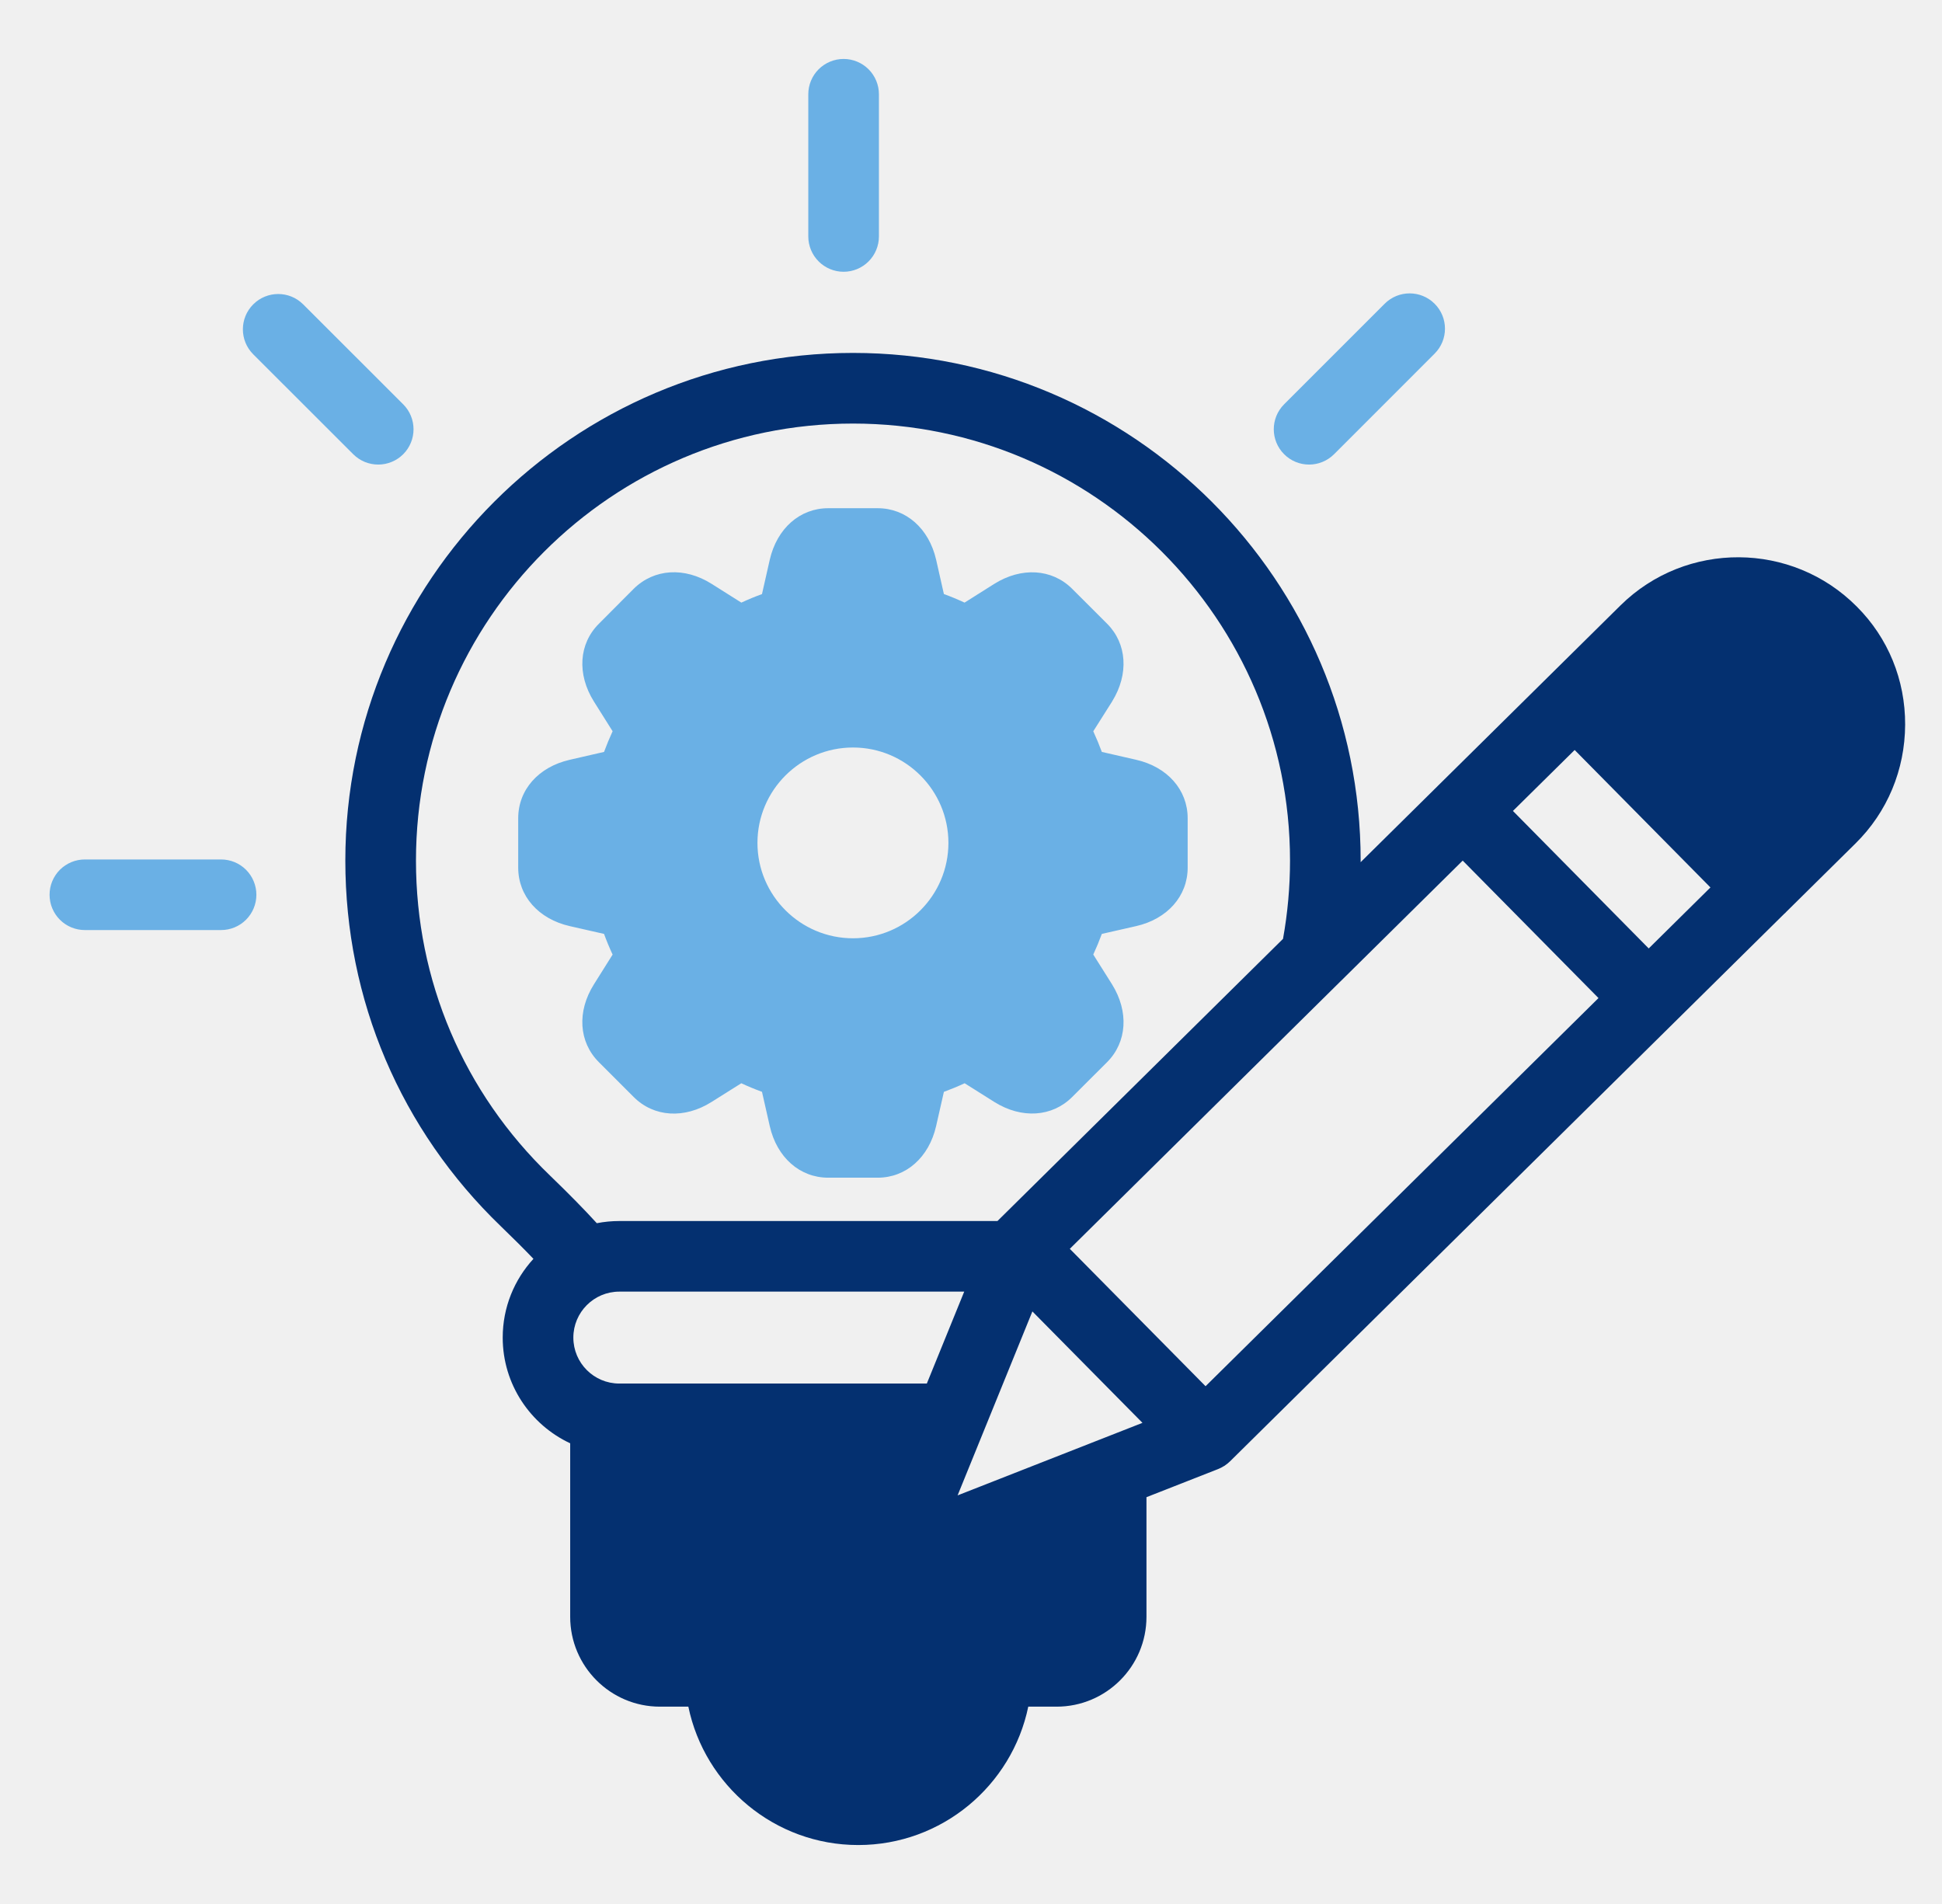
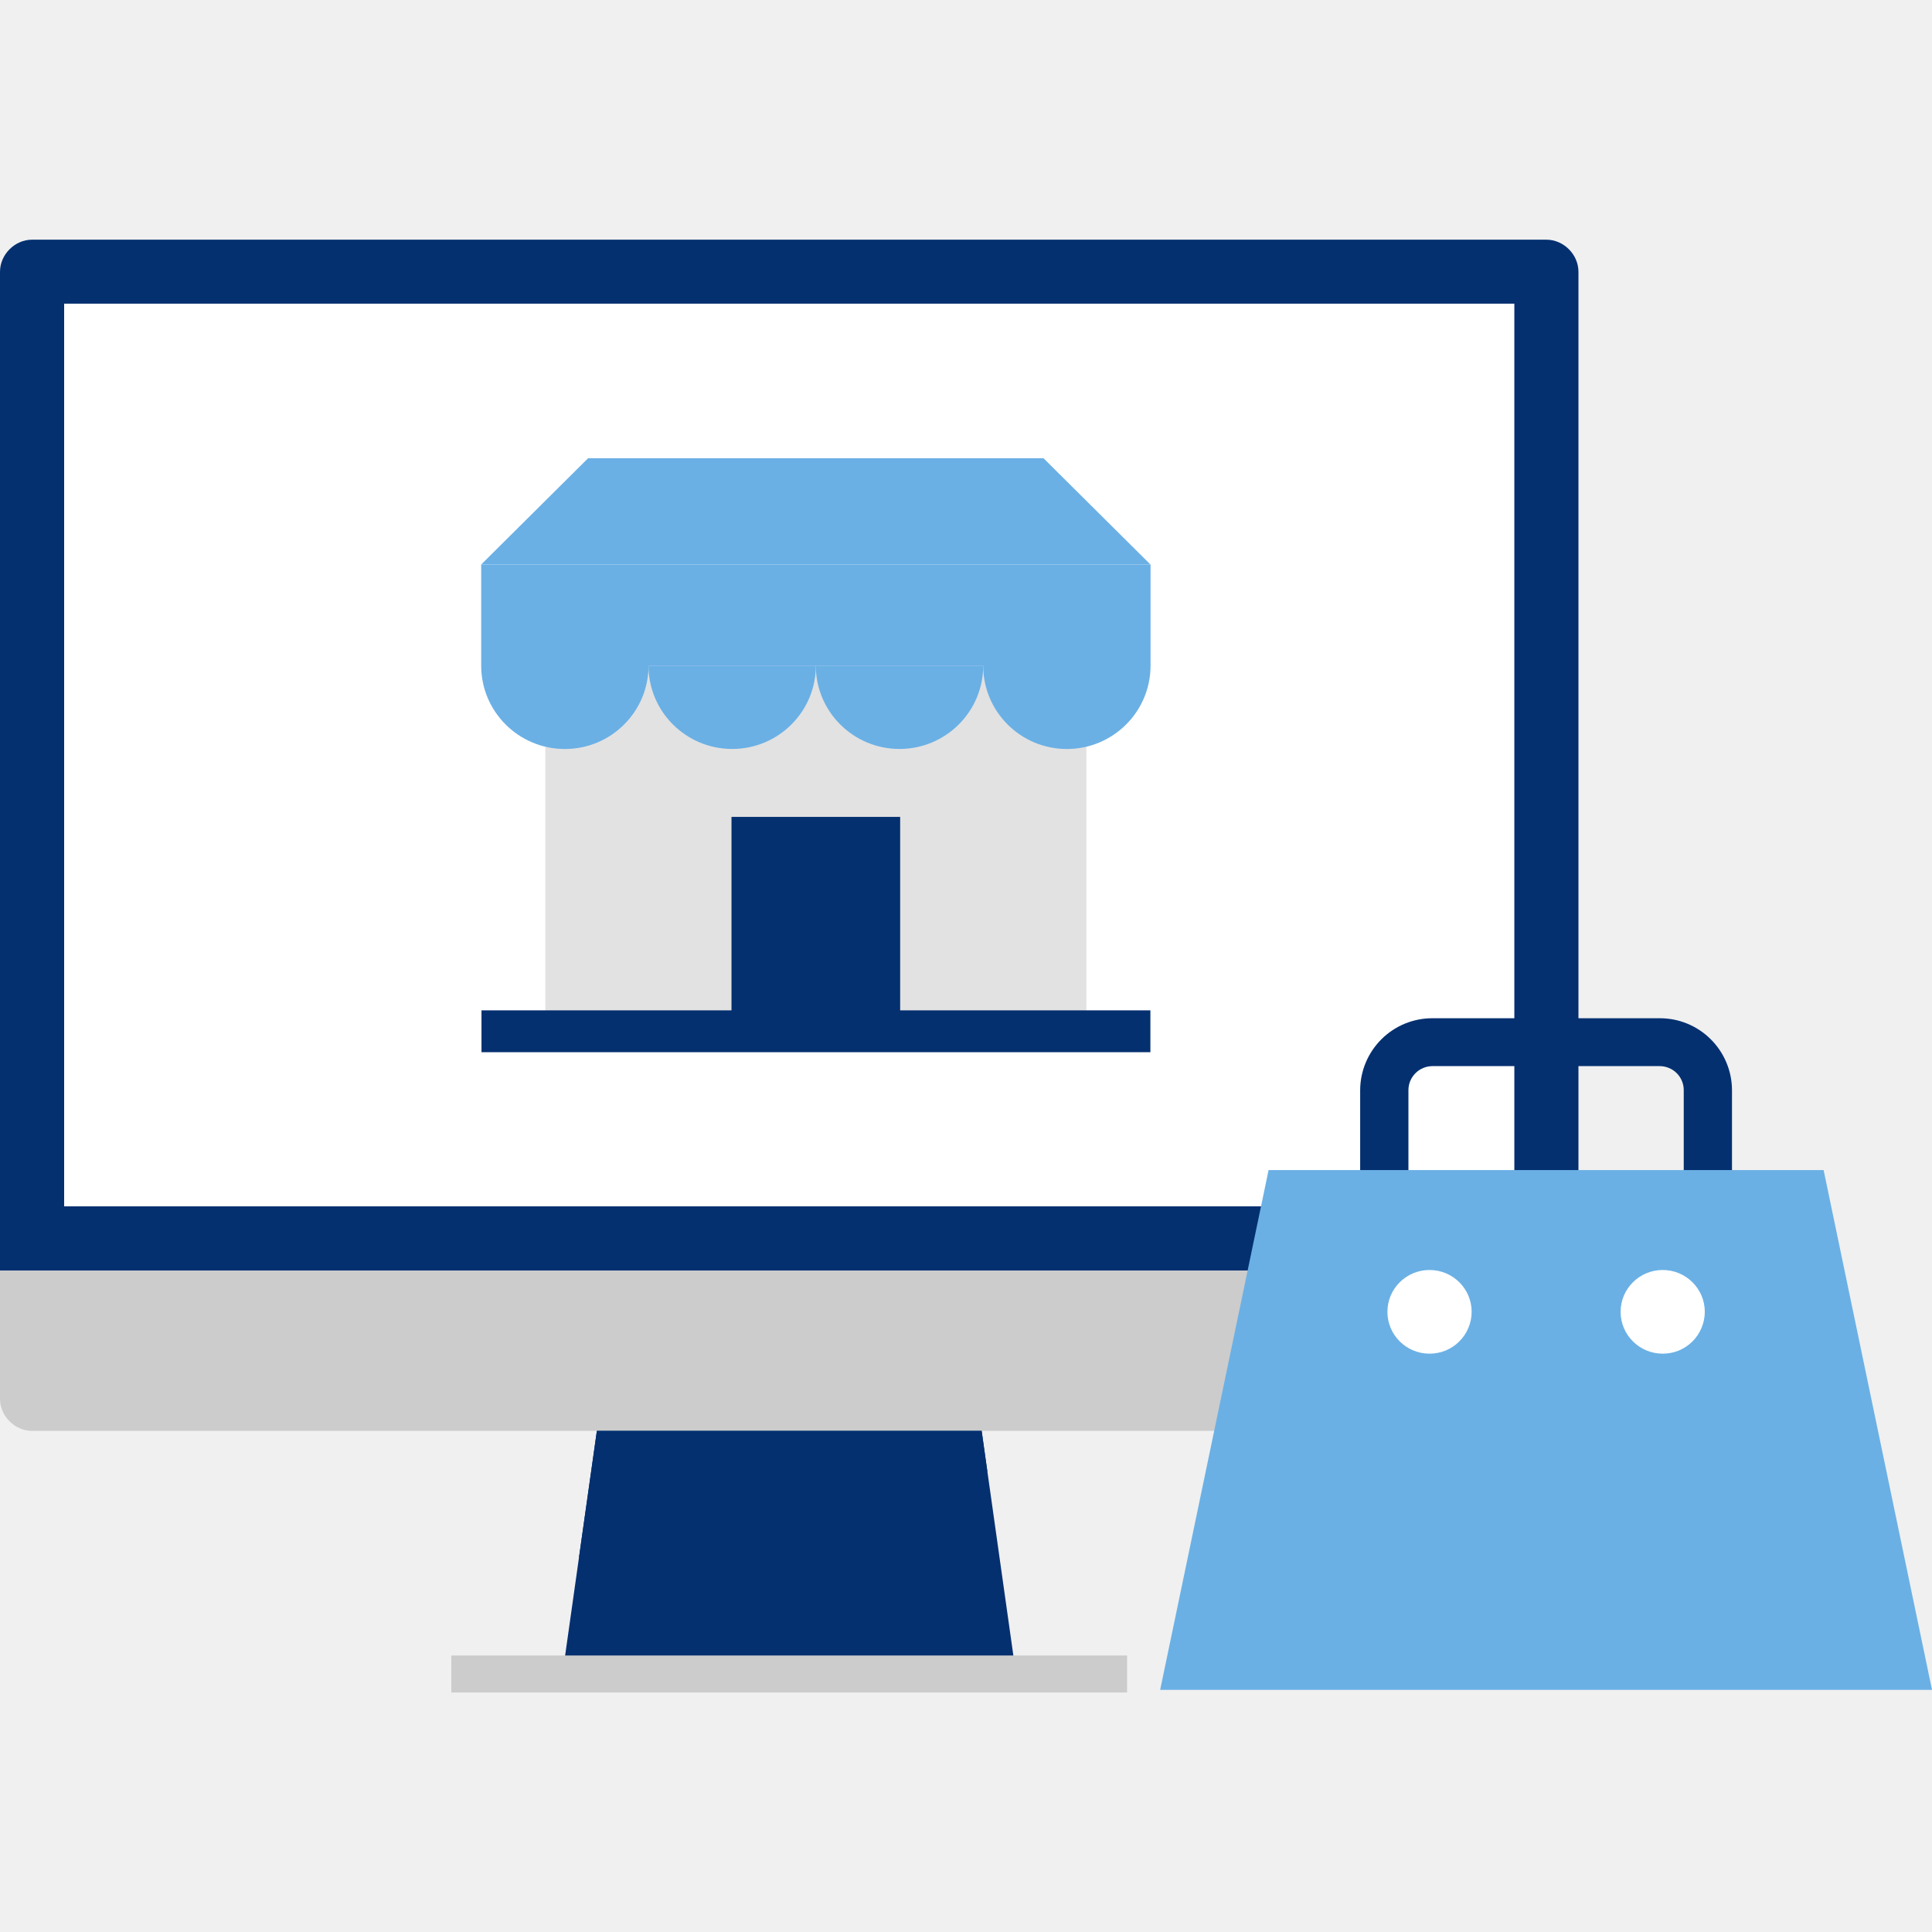
- <svg xmlns="http://www.w3.org/2000/svg" width="51" height="50" viewBox="0 0 51 50" fill="none">
-   <g clip-path="url(#clip0_1110_383)">
-     <path d="M42.558 15.897L40.709 17.724L40.709 17.724L40.708 17.725L37.779 20.619C37.776 20.622 37.772 20.625 37.769 20.628C37.766 20.631 37.763 20.635 37.76 20.638L35.732 22.642C35.732 22.628 35.733 22.614 35.733 22.6C35.733 15.249 29.752 9.268 22.401 9.268C15.05 9.268 9.069 15.249 9.069 22.6C9.069 26.258 10.521 29.67 13.156 32.206C13.481 32.519 13.762 32.8 14.009 33.058C13.508 33.603 13.202 34.329 13.202 35.126C13.202 36.354 13.929 37.414 14.974 37.902V42.459C14.974 43.76 16.031 44.818 17.329 44.818H18.077C18.506 46.89 20.343 48.452 22.539 48.452C24.735 48.452 26.575 46.891 27.004 44.818H27.749C29.05 44.818 30.108 43.76 30.108 42.459V39.317L31.991 38.578L31.992 38.577C32.045 38.556 32.097 38.53 32.145 38.499C32.149 38.497 32.154 38.494 32.159 38.492C32.162 38.489 32.166 38.486 32.169 38.484C32.218 38.451 32.263 38.414 32.304 38.374L46.852 24.002C46.863 23.992 46.874 23.984 46.884 23.974C46.894 23.964 46.903 23.953 46.913 23.943L48.73 22.148C49.565 21.324 50.027 20.217 50.032 19.031C50.036 17.854 49.586 16.754 48.766 15.933C47.064 14.216 44.28 14.199 42.558 15.897V15.897ZM14.443 30.87C12.174 28.687 10.924 25.75 10.924 22.6C10.924 16.271 16.073 11.123 22.401 11.123C28.729 11.123 33.878 16.271 33.878 22.6C33.878 23.288 33.816 23.978 33.694 24.655L26.195 32.065H16.264C16.062 32.065 15.864 32.085 15.673 32.122C15.334 31.751 14.934 31.344 14.443 30.87V30.87ZM16.264 36.333C15.598 36.333 15.057 35.792 15.057 35.126C15.057 34.461 15.598 33.919 16.264 33.919H25.322L24.34 36.333H16.264ZM25.148 39.27L27.112 34.439L30.003 37.365L25.148 39.27L25.148 39.27ZM31.66 36.403L28.095 32.795L35.186 25.788C35.196 25.779 35.206 25.769 35.215 25.76L38.413 22.6L41.979 26.21L31.66 36.403ZM43.298 24.907L39.732 21.296L41.353 19.695L44.919 23.305L43.298 24.907Z" fill="#043070" />
-     <path d="M35.035 11.928L37.675 9.287C38.038 8.925 38.038 8.338 37.675 7.976C37.313 7.614 36.726 7.614 36.364 7.976L33.723 10.617C33.361 10.979 33.361 11.566 33.723 11.928C33.904 12.109 34.141 12.2 34.379 12.2C34.616 12.2 34.853 12.109 35.035 11.928ZM2.229 24.424H5.805C5.927 24.424 6.048 24.4 6.16 24.354C6.273 24.307 6.375 24.239 6.461 24.153C6.547 24.067 6.616 23.964 6.662 23.852C6.709 23.739 6.733 23.619 6.733 23.497C6.733 23.375 6.709 23.255 6.662 23.142C6.616 23.03 6.547 22.927 6.461 22.841C6.375 22.755 6.273 22.687 6.16 22.64C6.048 22.594 5.927 22.57 5.805 22.57H2.229C2.107 22.57 1.986 22.594 1.874 22.64C1.761 22.687 1.659 22.755 1.573 22.841C1.487 22.927 1.419 23.03 1.372 23.142C1.325 23.255 1.302 23.375 1.302 23.497C1.302 23.619 1.325 23.739 1.372 23.852C1.419 23.964 1.487 24.067 1.573 24.153C1.659 24.239 1.761 24.307 1.874 24.354C1.986 24.4 2.107 24.424 2.229 24.424ZM23.082 6.209V2.475C23.082 2.229 22.984 1.993 22.81 1.819C22.636 1.646 22.4 1.548 22.154 1.548C21.909 1.548 21.673 1.646 21.499 1.819C21.325 1.993 21.227 2.229 21.227 2.475V6.209C21.227 6.455 21.325 6.691 21.499 6.865C21.673 7.039 21.909 7.137 22.154 7.137C22.4 7.137 22.636 7.039 22.81 6.865C22.984 6.691 23.082 6.455 23.082 6.209ZM9.933 12.2C10.055 12.2 10.175 12.176 10.288 12.129C10.401 12.083 10.503 12.014 10.589 11.928C10.951 11.566 10.95 10.978 10.588 10.617L7.961 7.992C7.599 7.63 7.012 7.631 6.65 7.993C6.288 8.355 6.288 8.942 6.65 9.304L9.277 11.929C9.363 12.015 9.466 12.083 9.578 12.13C9.69 12.176 9.811 12.2 9.933 12.2ZM15.727 27.893L16.643 28.809C17.172 29.338 17.975 29.388 18.687 28.938L19.468 28.447C19.646 28.53 19.828 28.605 20.011 28.672L20.215 29.572C20.402 30.395 21.005 30.927 21.75 30.927H23.049C23.794 30.927 24.396 30.395 24.584 29.571L24.788 28.673C24.973 28.605 25.154 28.53 25.333 28.447L26.114 28.939C26.828 29.386 27.629 29.335 28.155 28.81L29.078 27.889C29.599 27.363 29.649 26.564 29.203 25.848L28.711 25.067C28.793 24.89 28.868 24.709 28.936 24.525L29.834 24.321C30.658 24.134 31.19 23.531 31.19 22.786V21.487C31.19 20.742 30.658 20.139 29.836 19.952L28.936 19.746C28.868 19.562 28.793 19.382 28.711 19.204L29.203 18.426L29.208 18.417C29.649 17.702 29.597 16.902 29.075 16.38L28.152 15.458C27.624 14.936 26.824 14.886 26.111 15.333L25.331 15.825C25.153 15.742 24.972 15.667 24.788 15.6L24.584 14.697C24.395 13.877 23.793 13.346 23.049 13.346H21.75C21.006 13.346 20.404 13.877 20.215 14.7L20.011 15.601C19.827 15.668 19.646 15.743 19.469 15.825L18.689 15.333C17.979 14.884 17.177 14.933 16.642 15.462L15.731 16.377C15.2 16.902 15.147 17.705 15.598 18.424L16.088 19.203C16.006 19.381 15.931 19.562 15.863 19.746L14.965 19.952C14.141 20.139 13.609 20.742 13.609 21.487V22.786C13.609 23.531 14.141 24.134 14.965 24.321L15.863 24.525C15.93 24.709 16.005 24.89 16.088 25.068L15.599 25.847C15.148 26.561 15.198 27.364 15.727 27.893ZM22.401 19.63C23.783 19.63 24.907 20.753 24.907 22.135C24.907 23.517 23.783 24.64 22.401 24.64C21.02 24.64 19.892 23.517 19.892 22.135C19.892 20.753 21.018 19.63 22.401 19.63Z" fill="#6AB0E5" />
+ <svg xmlns="http://www.w3.org/2000/svg" width="50" height="50" viewBox="0 0 50 50" fill="none">
+   <g clip-path="url(#clip0_3708_1214)">
+     <path d="M0 32.884V7.033C0 6.587 0.383 6.203 0.83 6.203H40.02C40.467 6.203 40.85 6.586 40.85 7.033V32.884H0Z" fill="#043070" />
+     <path d="M40.85 32.883V36.202C40.85 36.648 40.467 37.031 40.02 37.031H0.83C0.383 37.031 0 36.648 0 36.202V32.883H40.85Z" fill="#CCCCCC" />
+     <path d="M26.234 42.904H14.617L15.447 37.031H25.405L26.234 42.904Z" fill="#043070" />
+     <path d="M1.66 7.859H39.191V31.22H1.66V7.859Z" fill="white" />
+     <path d="M25.405 37.031H15.447L14.984 40.309L25.553 38.087L25.405 37.031Z" fill="#043070" />
+     <path d="M11.68 42.844H29.169V43.801H11.68V42.844Z" fill="#CCCCCC" />
+     <path d="M44.824 31.008H43.575V28.211C43.575 28.129 43.559 28.049 43.527 27.973C43.496 27.898 43.45 27.829 43.392 27.772C43.334 27.714 43.265 27.669 43.189 27.638C43.114 27.607 43.033 27.591 42.951 27.591H37.074C36.909 27.591 36.751 27.656 36.634 27.772C36.517 27.888 36.45 28.046 36.45 28.211V31.008H35.201V28.211C35.203 27.716 35.402 27.243 35.753 26.894C36.104 26.545 36.579 26.35 37.074 26.352H42.951C43.446 26.35 43.921 26.545 44.272 26.894C44.623 27.242 44.822 27.716 44.824 28.211V31.008Z" fill="#043070" />
+     <path d="M32.831 30.281L30.025 43.733H50L47.195 30.281H32.831Z" fill="#6AB0E5" />
+     <path d="M36.996 35.033C36.395 35.033 35.906 34.548 35.906 33.95C35.906 33.352 36.395 32.867 36.996 32.867C37.598 32.867 38.086 33.352 38.086 33.95C38.086 34.093 38.057 34.234 38.002 34.365C37.947 34.497 37.867 34.617 37.765 34.717C37.664 34.818 37.544 34.897 37.412 34.952C37.28 35.006 37.139 35.033 36.996 35.033ZM43.031 35.033C42.429 35.033 41.941 34.548 41.941 33.95C41.941 33.352 42.429 32.867 43.031 32.867C43.632 32.867 44.12 33.352 44.12 33.95C44.12 34.093 44.091 34.234 44.036 34.365C43.981 34.497 43.901 34.617 43.8 34.717C43.699 34.818 43.578 34.897 43.447 34.952C43.315 35.006 43.173 35.033 43.031 35.033Z" fill="white" />
+     <path d="M28.116 16.57V26.676L14.113 26.687V16.57" fill="#E2E2E2" />
+     <path d="M16.784 17.227C16.784 18.418 15.815 19.384 14.619 19.384C13.423 19.384 12.453 18.418 12.453 17.227V14.609H29.776V17.227C29.776 18.418 28.806 19.384 27.61 19.384C26.414 19.384 25.445 18.418 25.445 17.227" fill="#6AB0E5" />
+     <path d="M16.783 17.227C16.783 18.417 17.753 19.383 18.949 19.383C20.145 19.383 21.114 18.417 21.114 17.227" fill="#6AB0E5" />
+     <path d="M21.113 17.227C21.113 18.417 22.083 19.383 23.279 19.383C24.475 19.383 25.445 18.417 25.445 17.227" fill="#6AB0E5" />
+     <path d="M12.461 26.148H29.772V27.231H12.461V26.148ZM18.931 21.141H23.296V26.148H18.931V21.141Z" fill="#043070" />
+     <path d="M15.22 11.859L12.453 14.609H29.773L27.006 11.859H15.22Z" fill="#6AB0E5" />
  </g>
  <defs>
-     <clipPath id="clip0_1110_383">
-       <rect width="50" height="50" fill="white" transform="translate(0.666504)" />
+     <clipPath id="clip0_3708_1214">
+       <rect width="50" height="50" fill="white" />
    </clipPath>
  </defs>
</svg>
